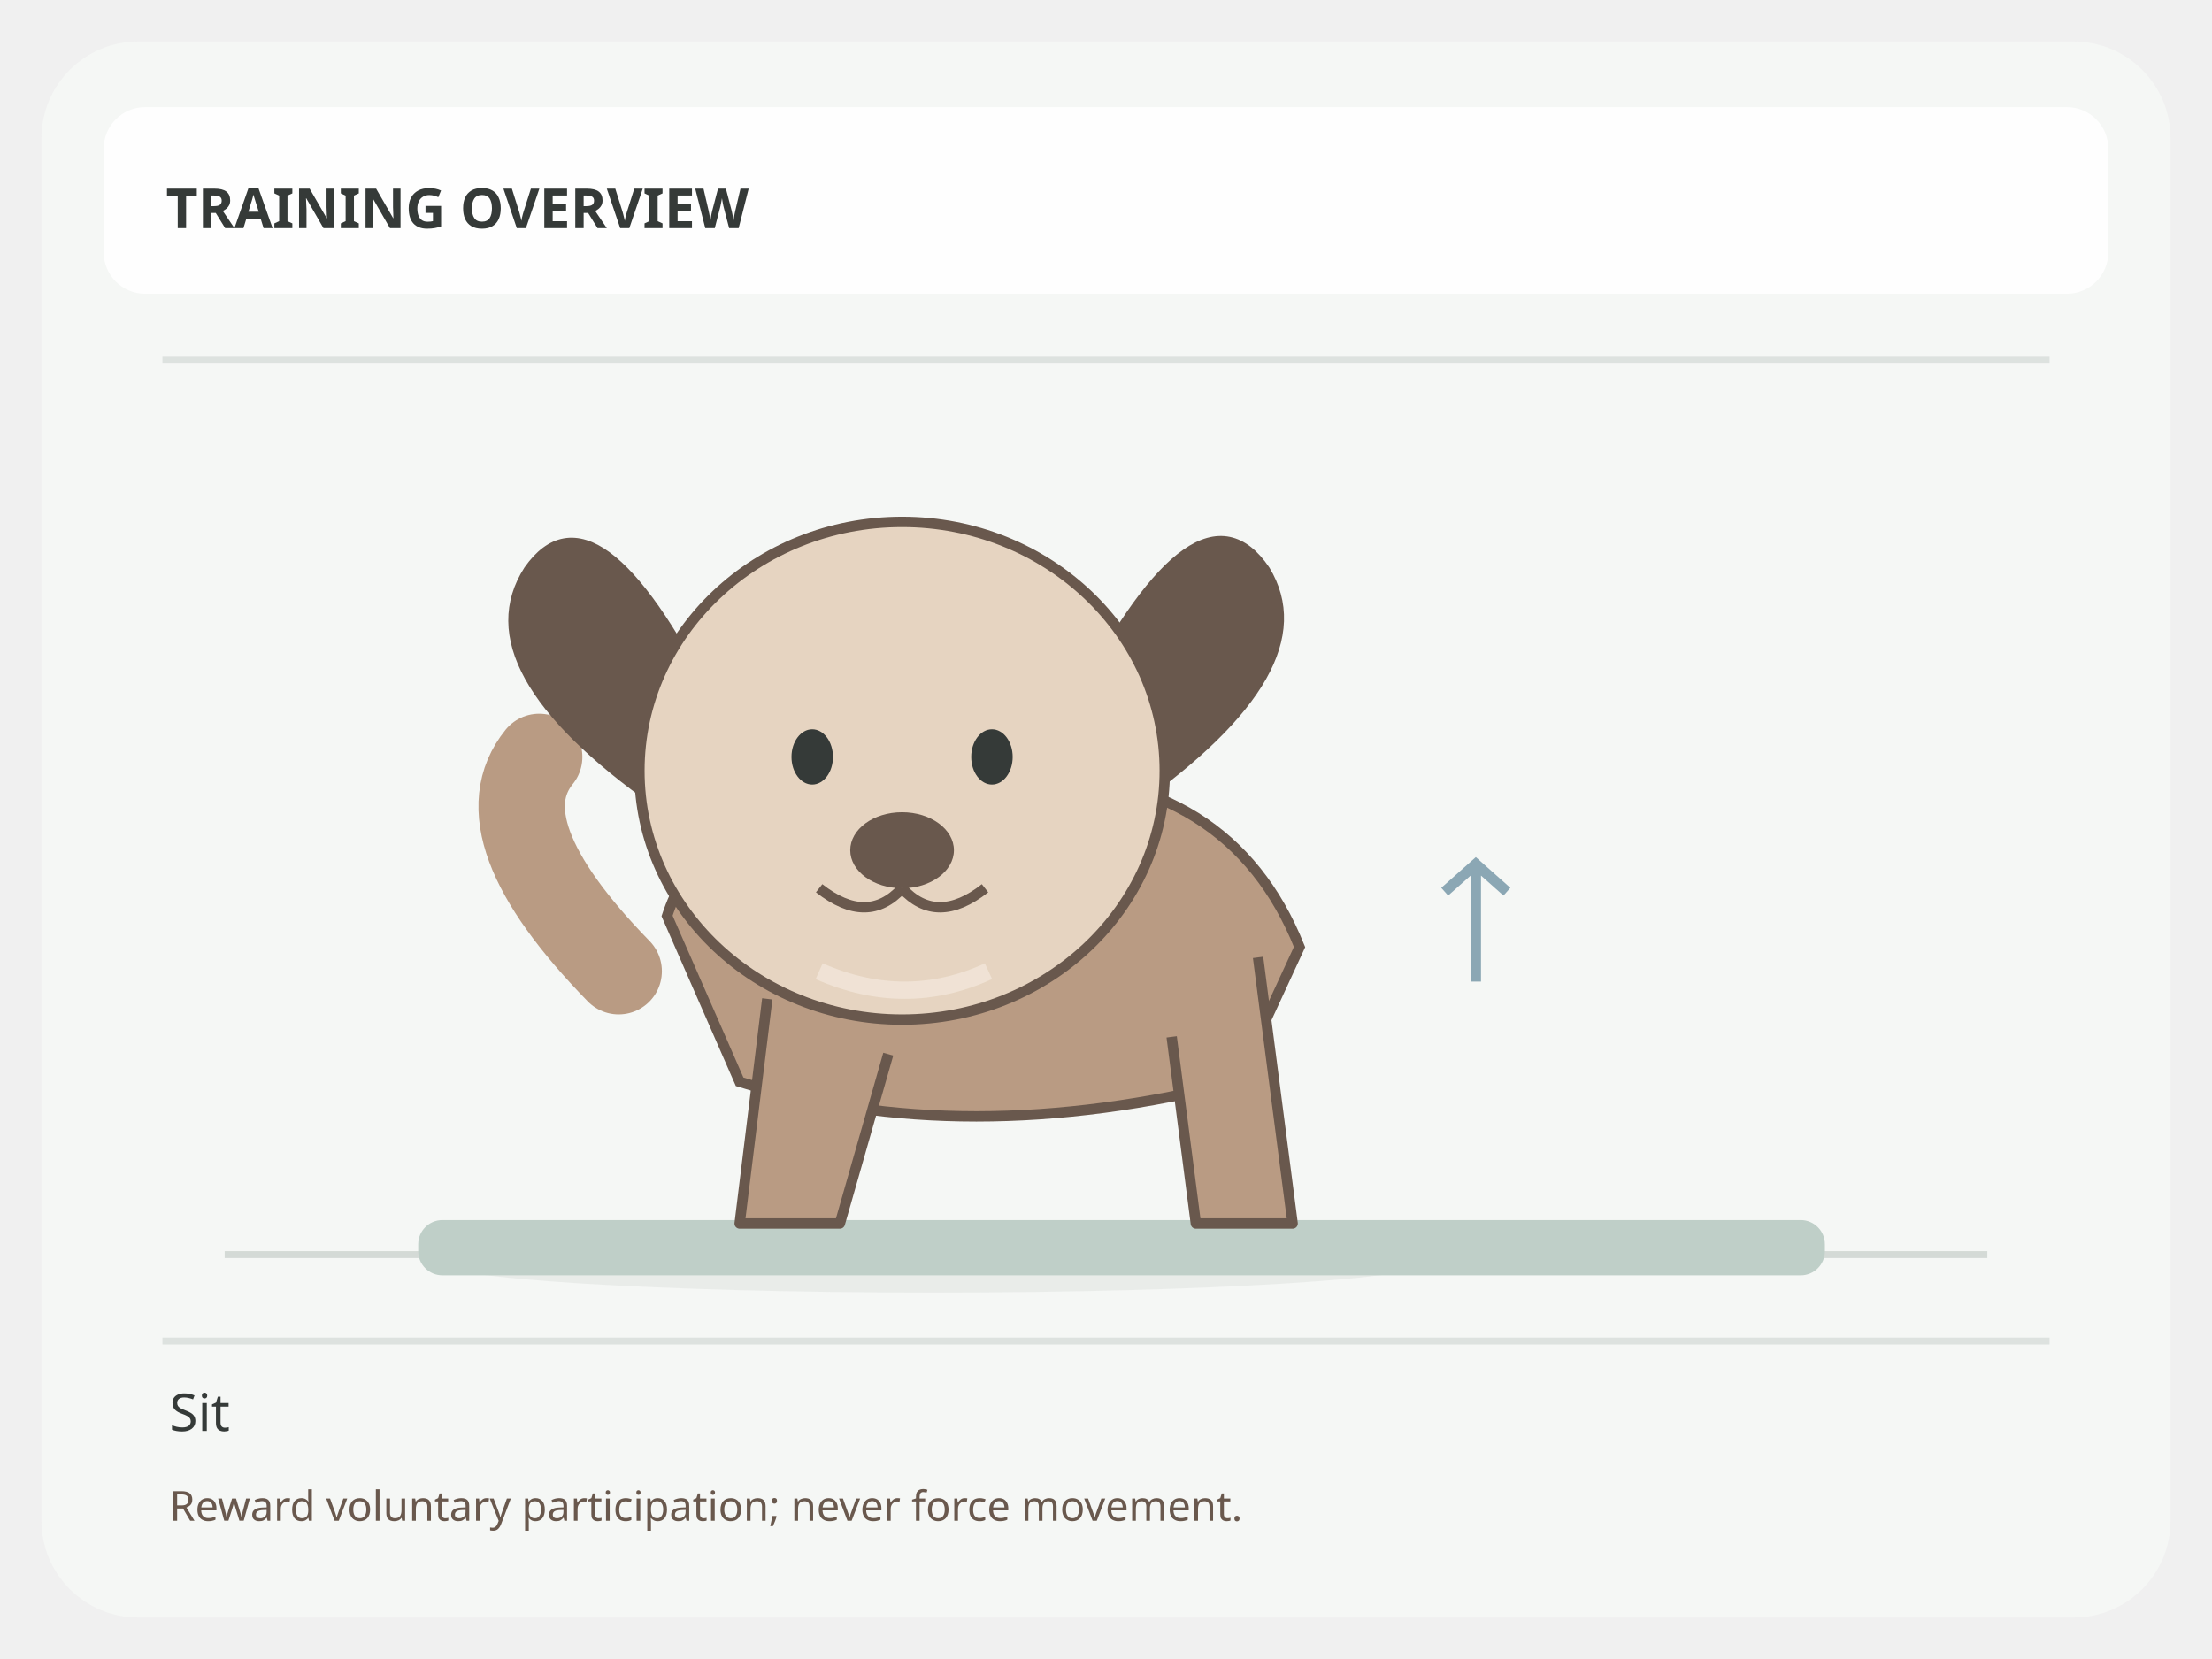
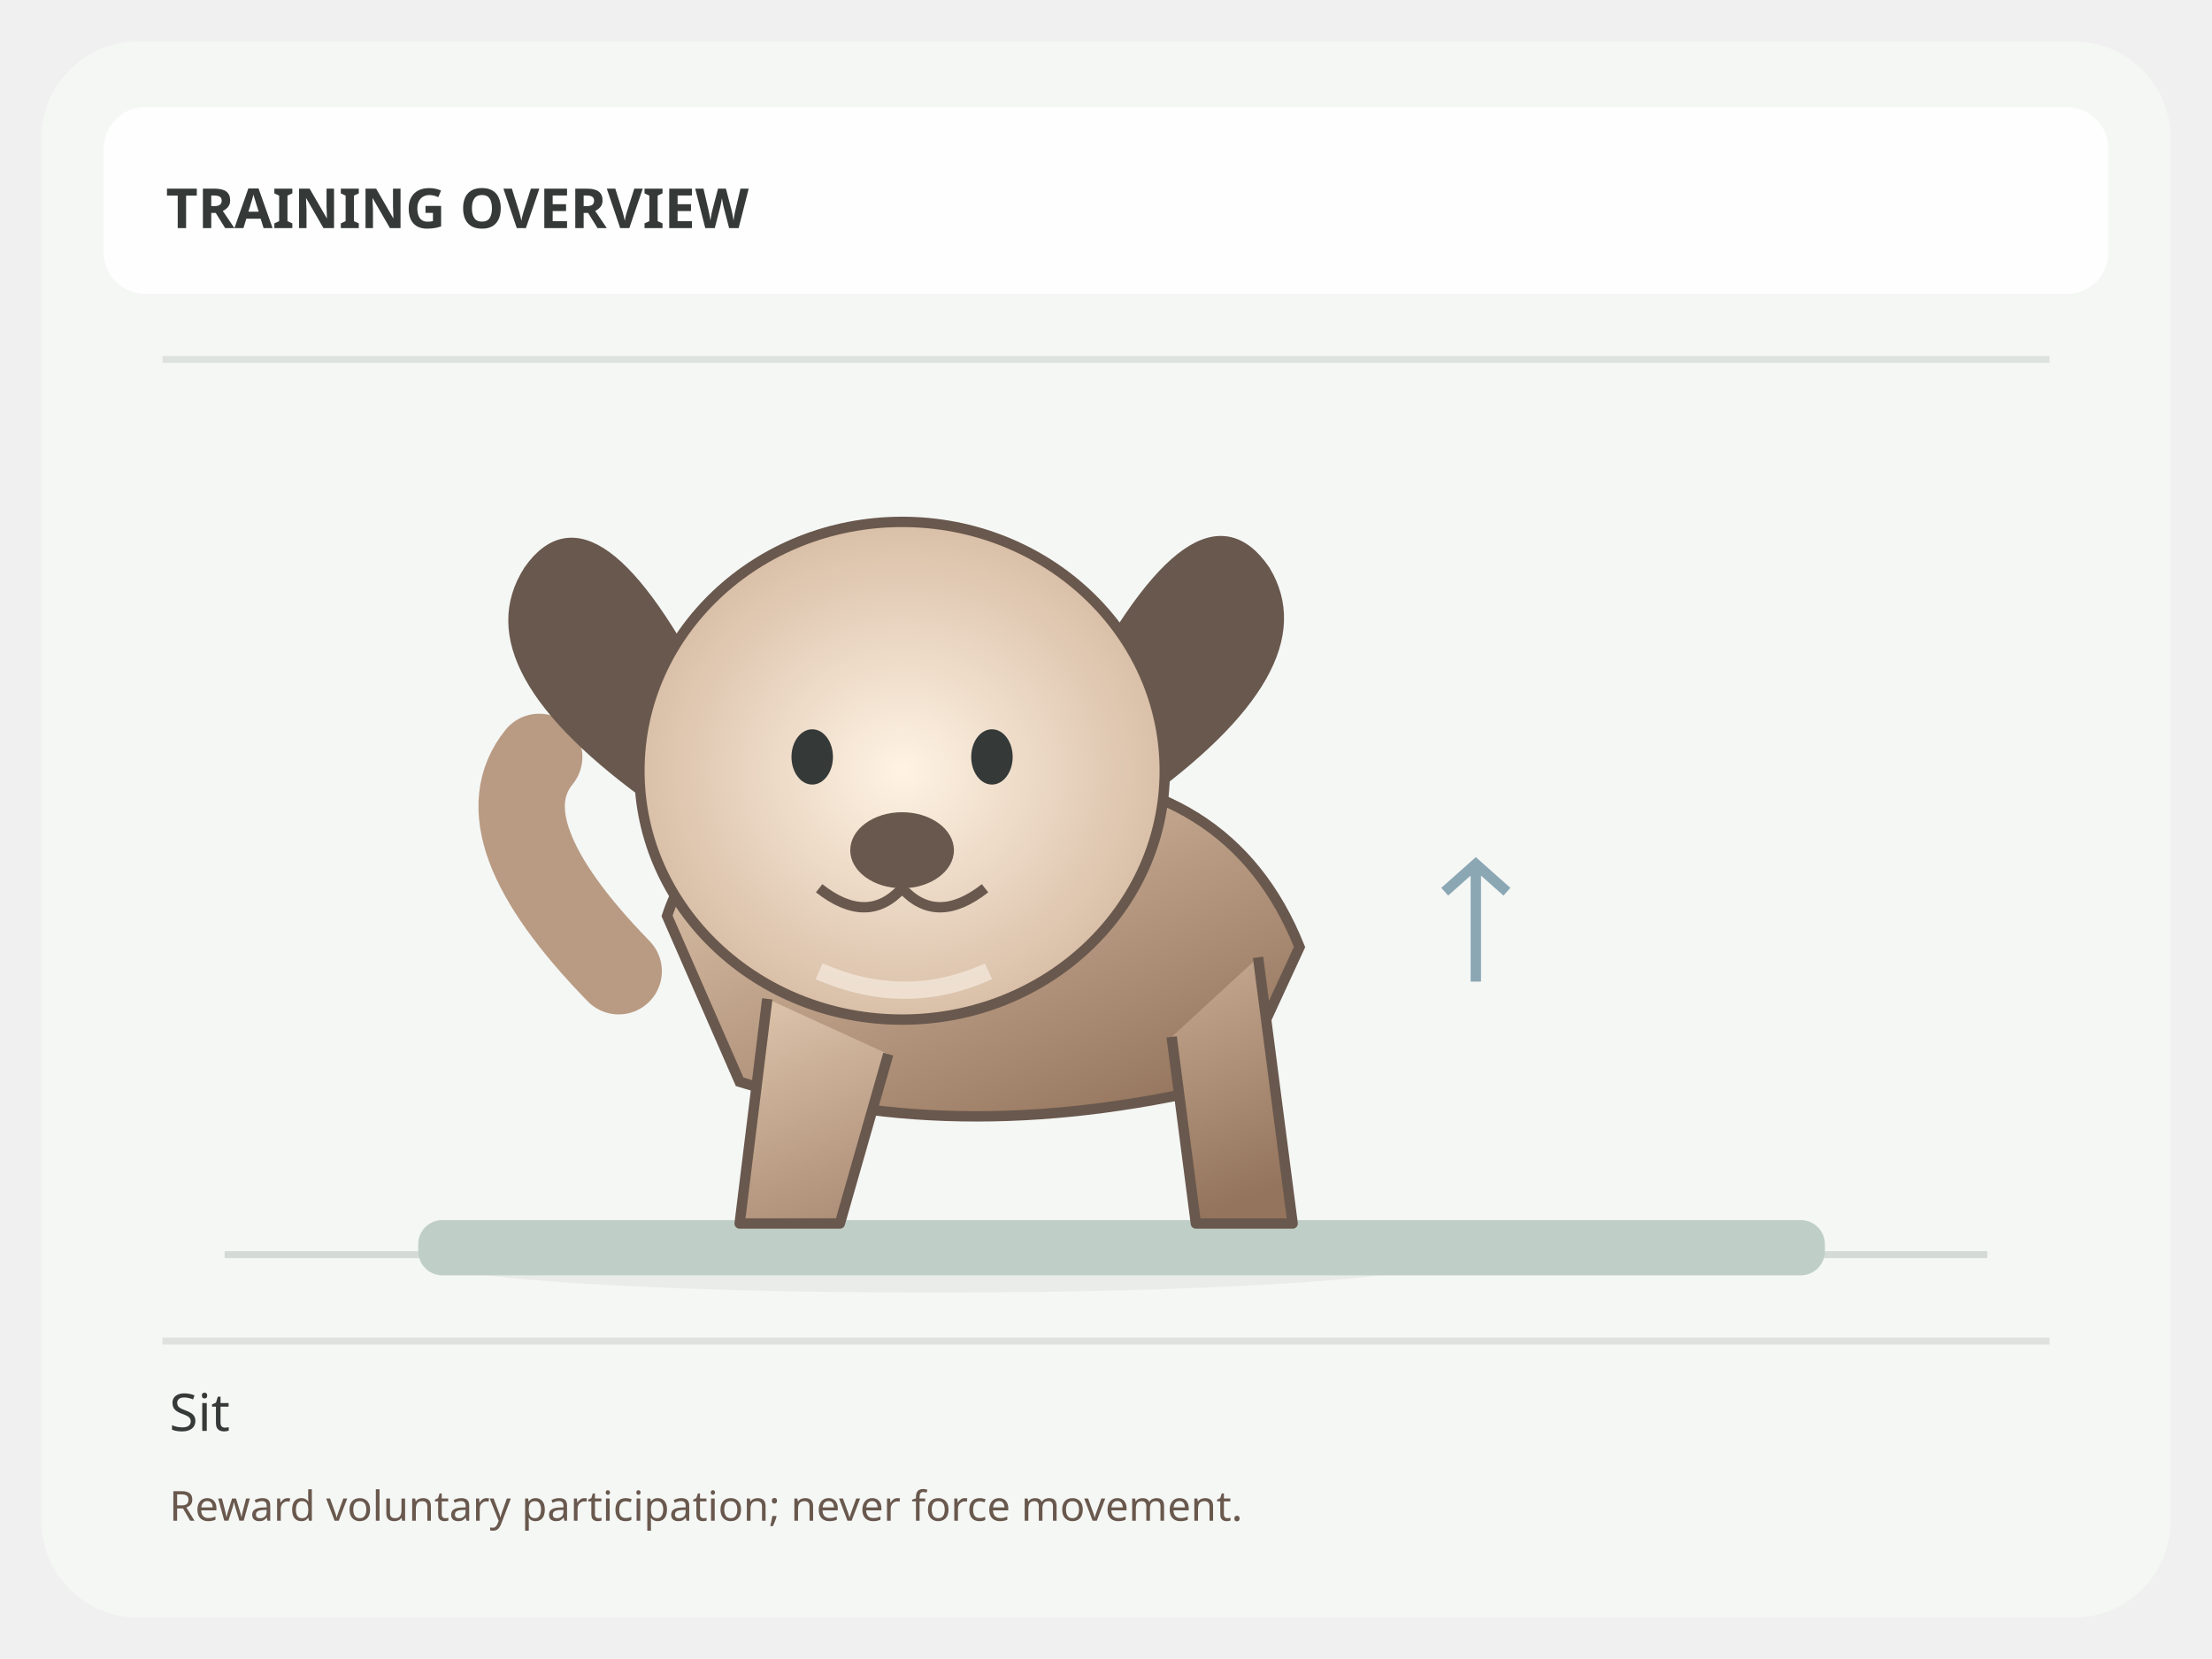
<svg xmlns="http://www.w3.org/2000/svg" viewBox="0 0 640 480" role="img" aria-labelledby="title description">
+   <defs>
+     <linearGradient id="fur" x1="0" y1="0" x2=".8" y2="1">
+       <stop offset="0" stop-color="#E5CEB5" />
+       <stop offset=".55" stop-color="#B99B83" />
+       <stop offset="1" stop-color="#94745C" />
+     </linearGradient>
+     <radialGradient id="muzzle">
+       <stop stop-color="#FFF3E4" />
+       <stop offset="1" stop-color="#D9BFA7" />
+     </radialGradient>
+   </defs>
+   <style>text,tspan{font-family:"Poppins",sans-serif!important}</style>
  <rect x="12" y="12" width="616" height="456" rx="28" fill="#F5F7F5" />
  <rect x="30" y="31" width="580" height="54" rx="12" fill="#FFFFFF" opacity=".9" />
-   <text x="48" y="66" font-family="sans-serif" font-size="16" font-weight="700" fill="#353A38">TRAINING OVERVIEW</text>
+   <text x="48" y="66" font-family="Poppins, sans-serif" font-size="16" font-weight="700" fill="#353A38">TRAINING OVERVIEW</text>
  <path d="M47 104h546" stroke="#DDE2DF" stroke-width="2" />
  <path d="M65 363h510" stroke="#D4DAD6" stroke-width="2" />
  <ellipse cx="270" cy="365" rx="144" ry="9" fill="#A9B0AB" opacity=".15" />
  <rect x="121" y="353" width="407" height="16" rx="7" fill="#BFCFC8" />
  <path d="M427 284v-34m-9 8 9-8 9 8" stroke="#8BA7B4" stroke-width="3" fill="none" />
  <g transform="translate(0 6)">
    <path d="M179 275Q139 234 156 213" fill="none" stroke="#B99B83" stroke-width="25" stroke-linecap="round" />
-     <path d="M193 259Q208 213 296 218Q356 218 376 268L358 307Q279 327 214 307Z" fill="#B99B83" stroke="#69584D" stroke-width="3" />
-     <path d="M222 283l-8 65h29l14-49m82-5 7 54h28l-10-77" fill="#B99B83" stroke="#69584D" stroke-width="3" stroke-linejoin="round" />
+     <path d="M193 259Q208 213 296 218Q356 218 376 268L358 307Q279 327 214 307Z" fill="url(#fur)" stroke="#69584D" stroke-width="3" />
+     <path d="M222 283l-8 65h29l14-49m82-5 7 54h28l-10-77" fill="url(#fur)" stroke="#69584D" stroke-width="3" stroke-linejoin="round" />
    <path d="M205 197q-33-65-52-38-18 28 37 67m123-30q34-65 53-37 17 28-38 67" fill="#69584D" stroke="#69584D" stroke-width="3" />
-     <ellipse cx="261" cy="217" rx="76" ry="72" fill="#E6D4C1" stroke="#69584D" stroke-width="3" />
+     <ellipse cx="261" cy="217" rx="76" ry="72" fill="url(#muzzle)" stroke="#69584D" stroke-width="3" />
    <ellipse cx="235" cy="213" rx="6" ry="8" fill="#353A38" />
    <ellipse cx="287" cy="213" rx="6" ry="8" fill="#353A38" />
    <ellipse cx="261" cy="240" rx="15" ry="11" fill="#69584D" />
    <path d="M261 251q-10 11-24 0m24 0q10 11 24 0" stroke="#69584D" stroke-width="3" fill="none" />
    <path d="M237 275q25 11 49 0" stroke="#F2E6D9" stroke-width="5" fill="none" opacity=".8" />
  </g>
  <path d="M47 388h546" stroke="#DDE2DF" stroke-width="2" />
-   <text x="49" y="414" font-family="sans-serif" font-size="15" fill="#353A38">Sit</text>
-   <text x="49" y="440" font-family="sans-serif" font-size="12" fill="#69584D">Reward voluntary participation; never force movement.</text>
+   <text x="49" y="414" font-family="Poppins, sans-serif" font-size="15" fill="#353A38">Sit</text>
+   <text x="49" y="440" font-family="Poppins, sans-serif" font-size="12" fill="#69584D">Reward voluntary participation; never force movement.</text>
</svg>
